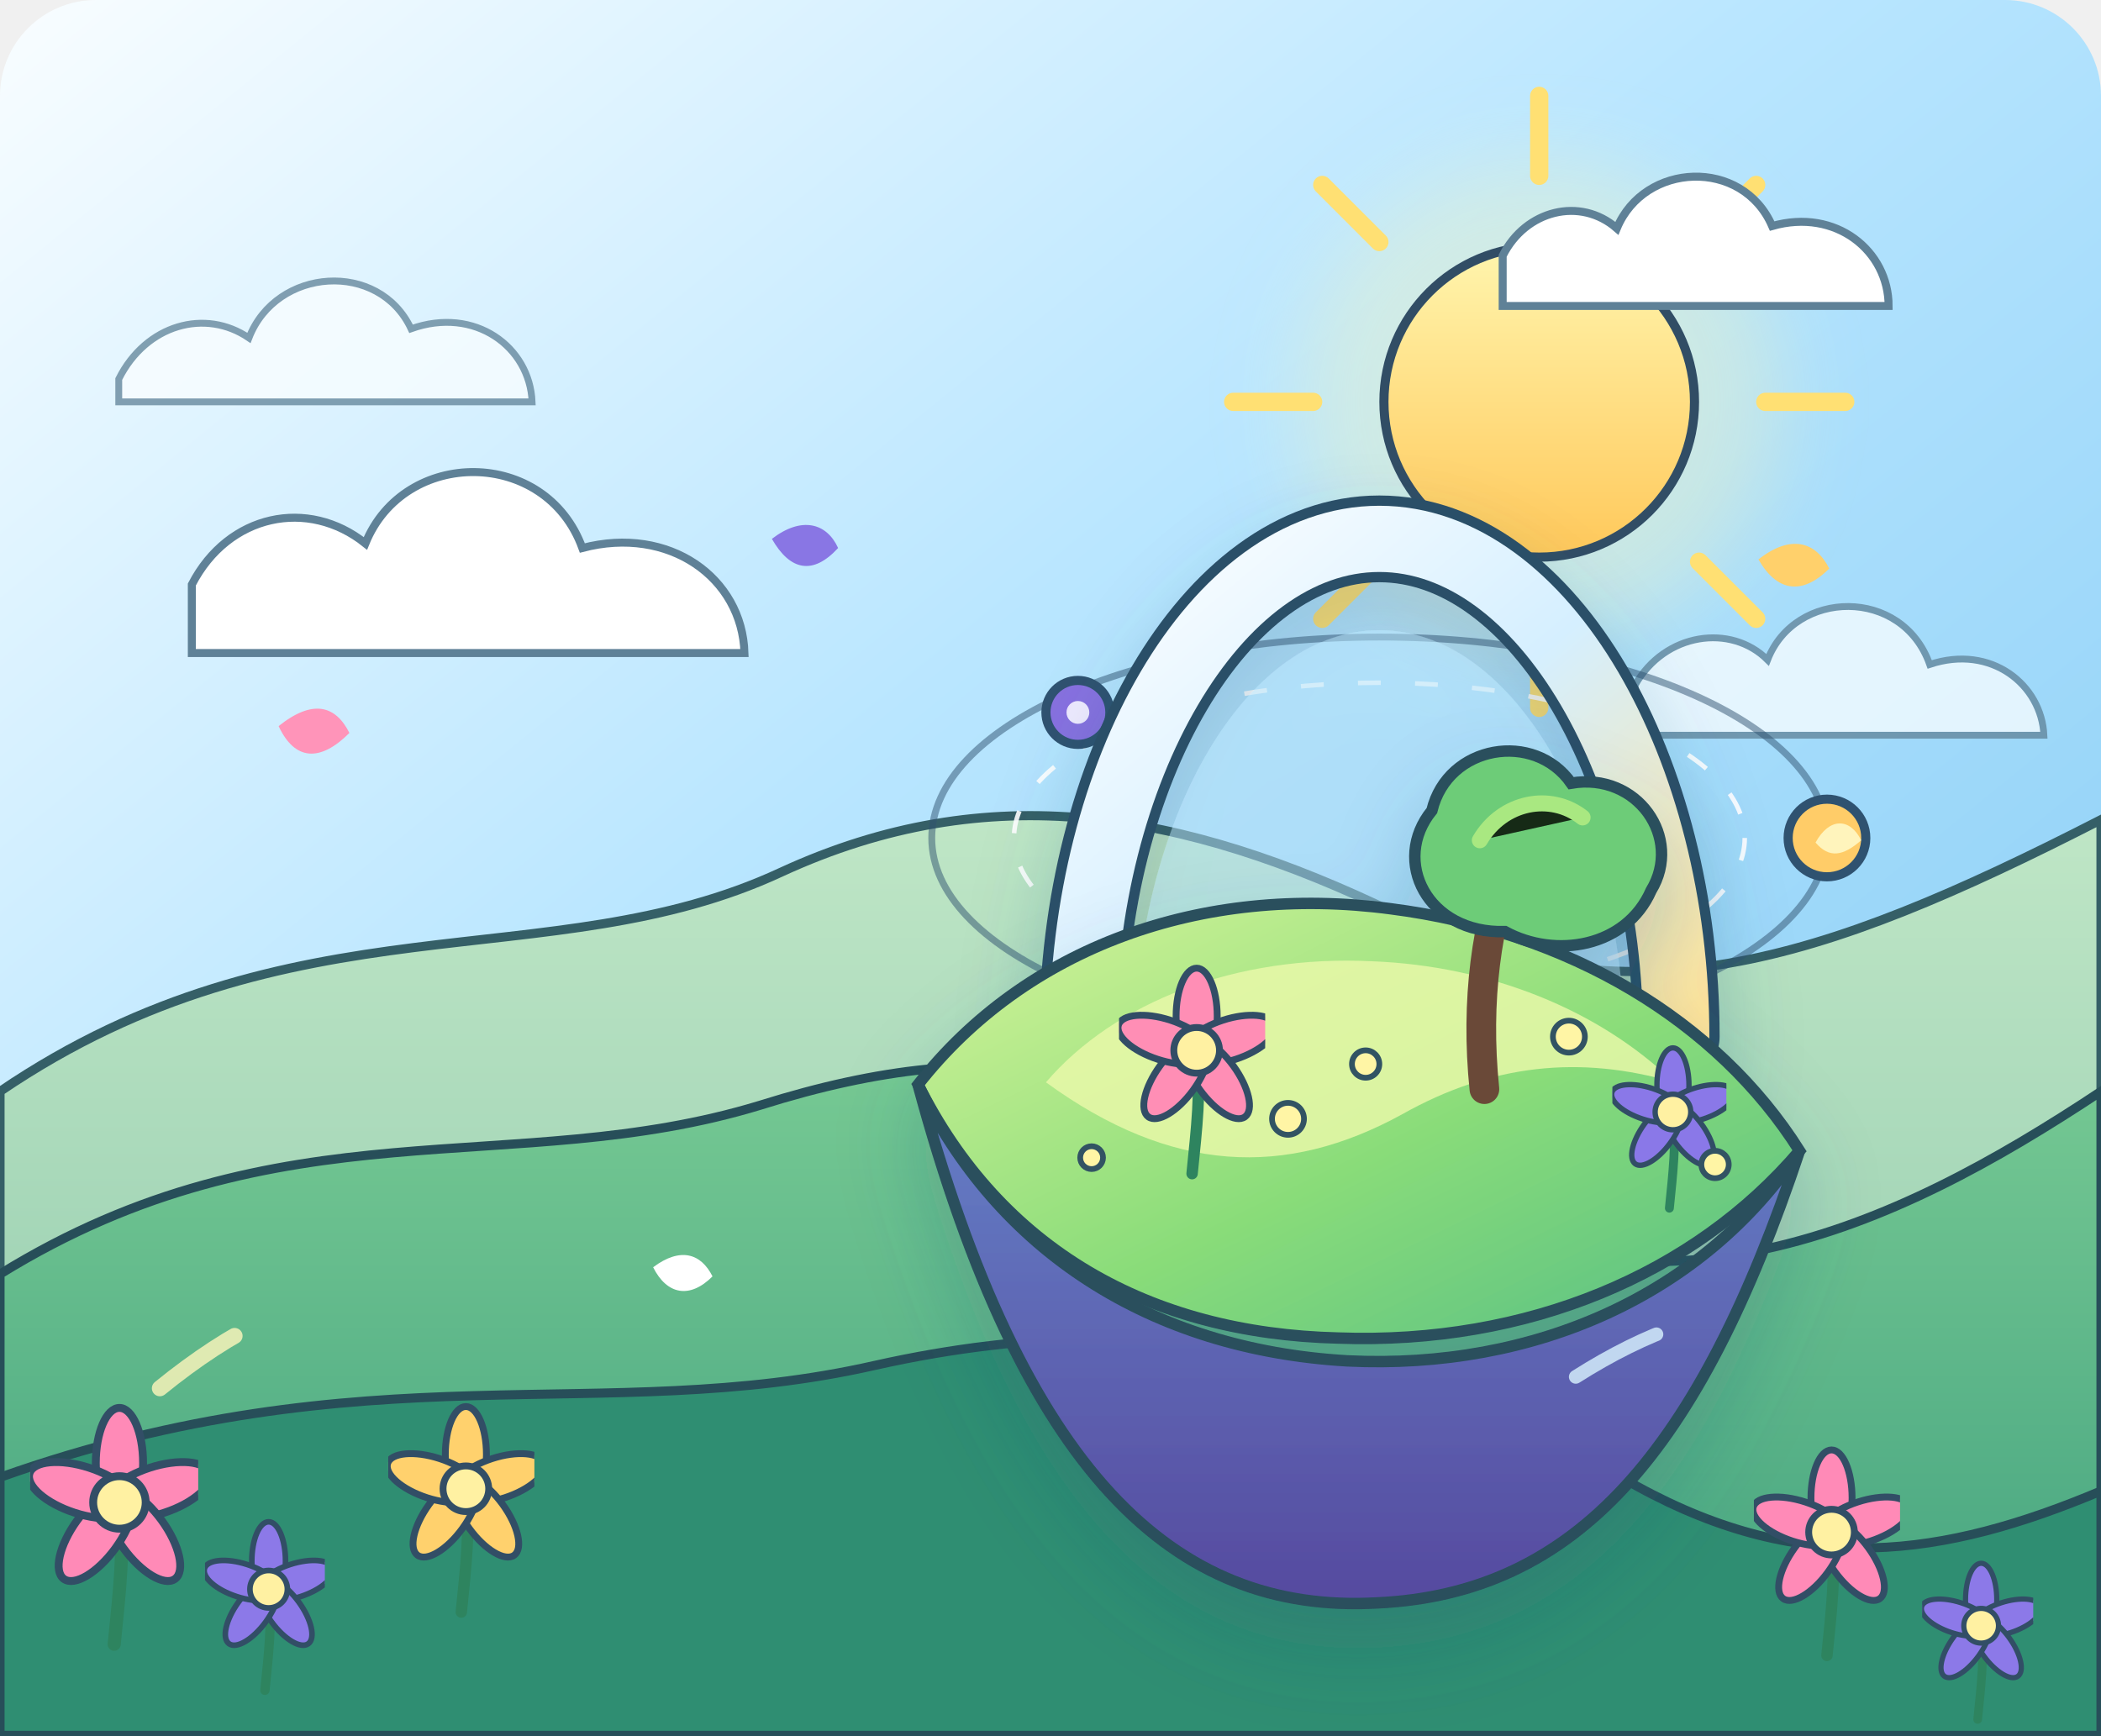
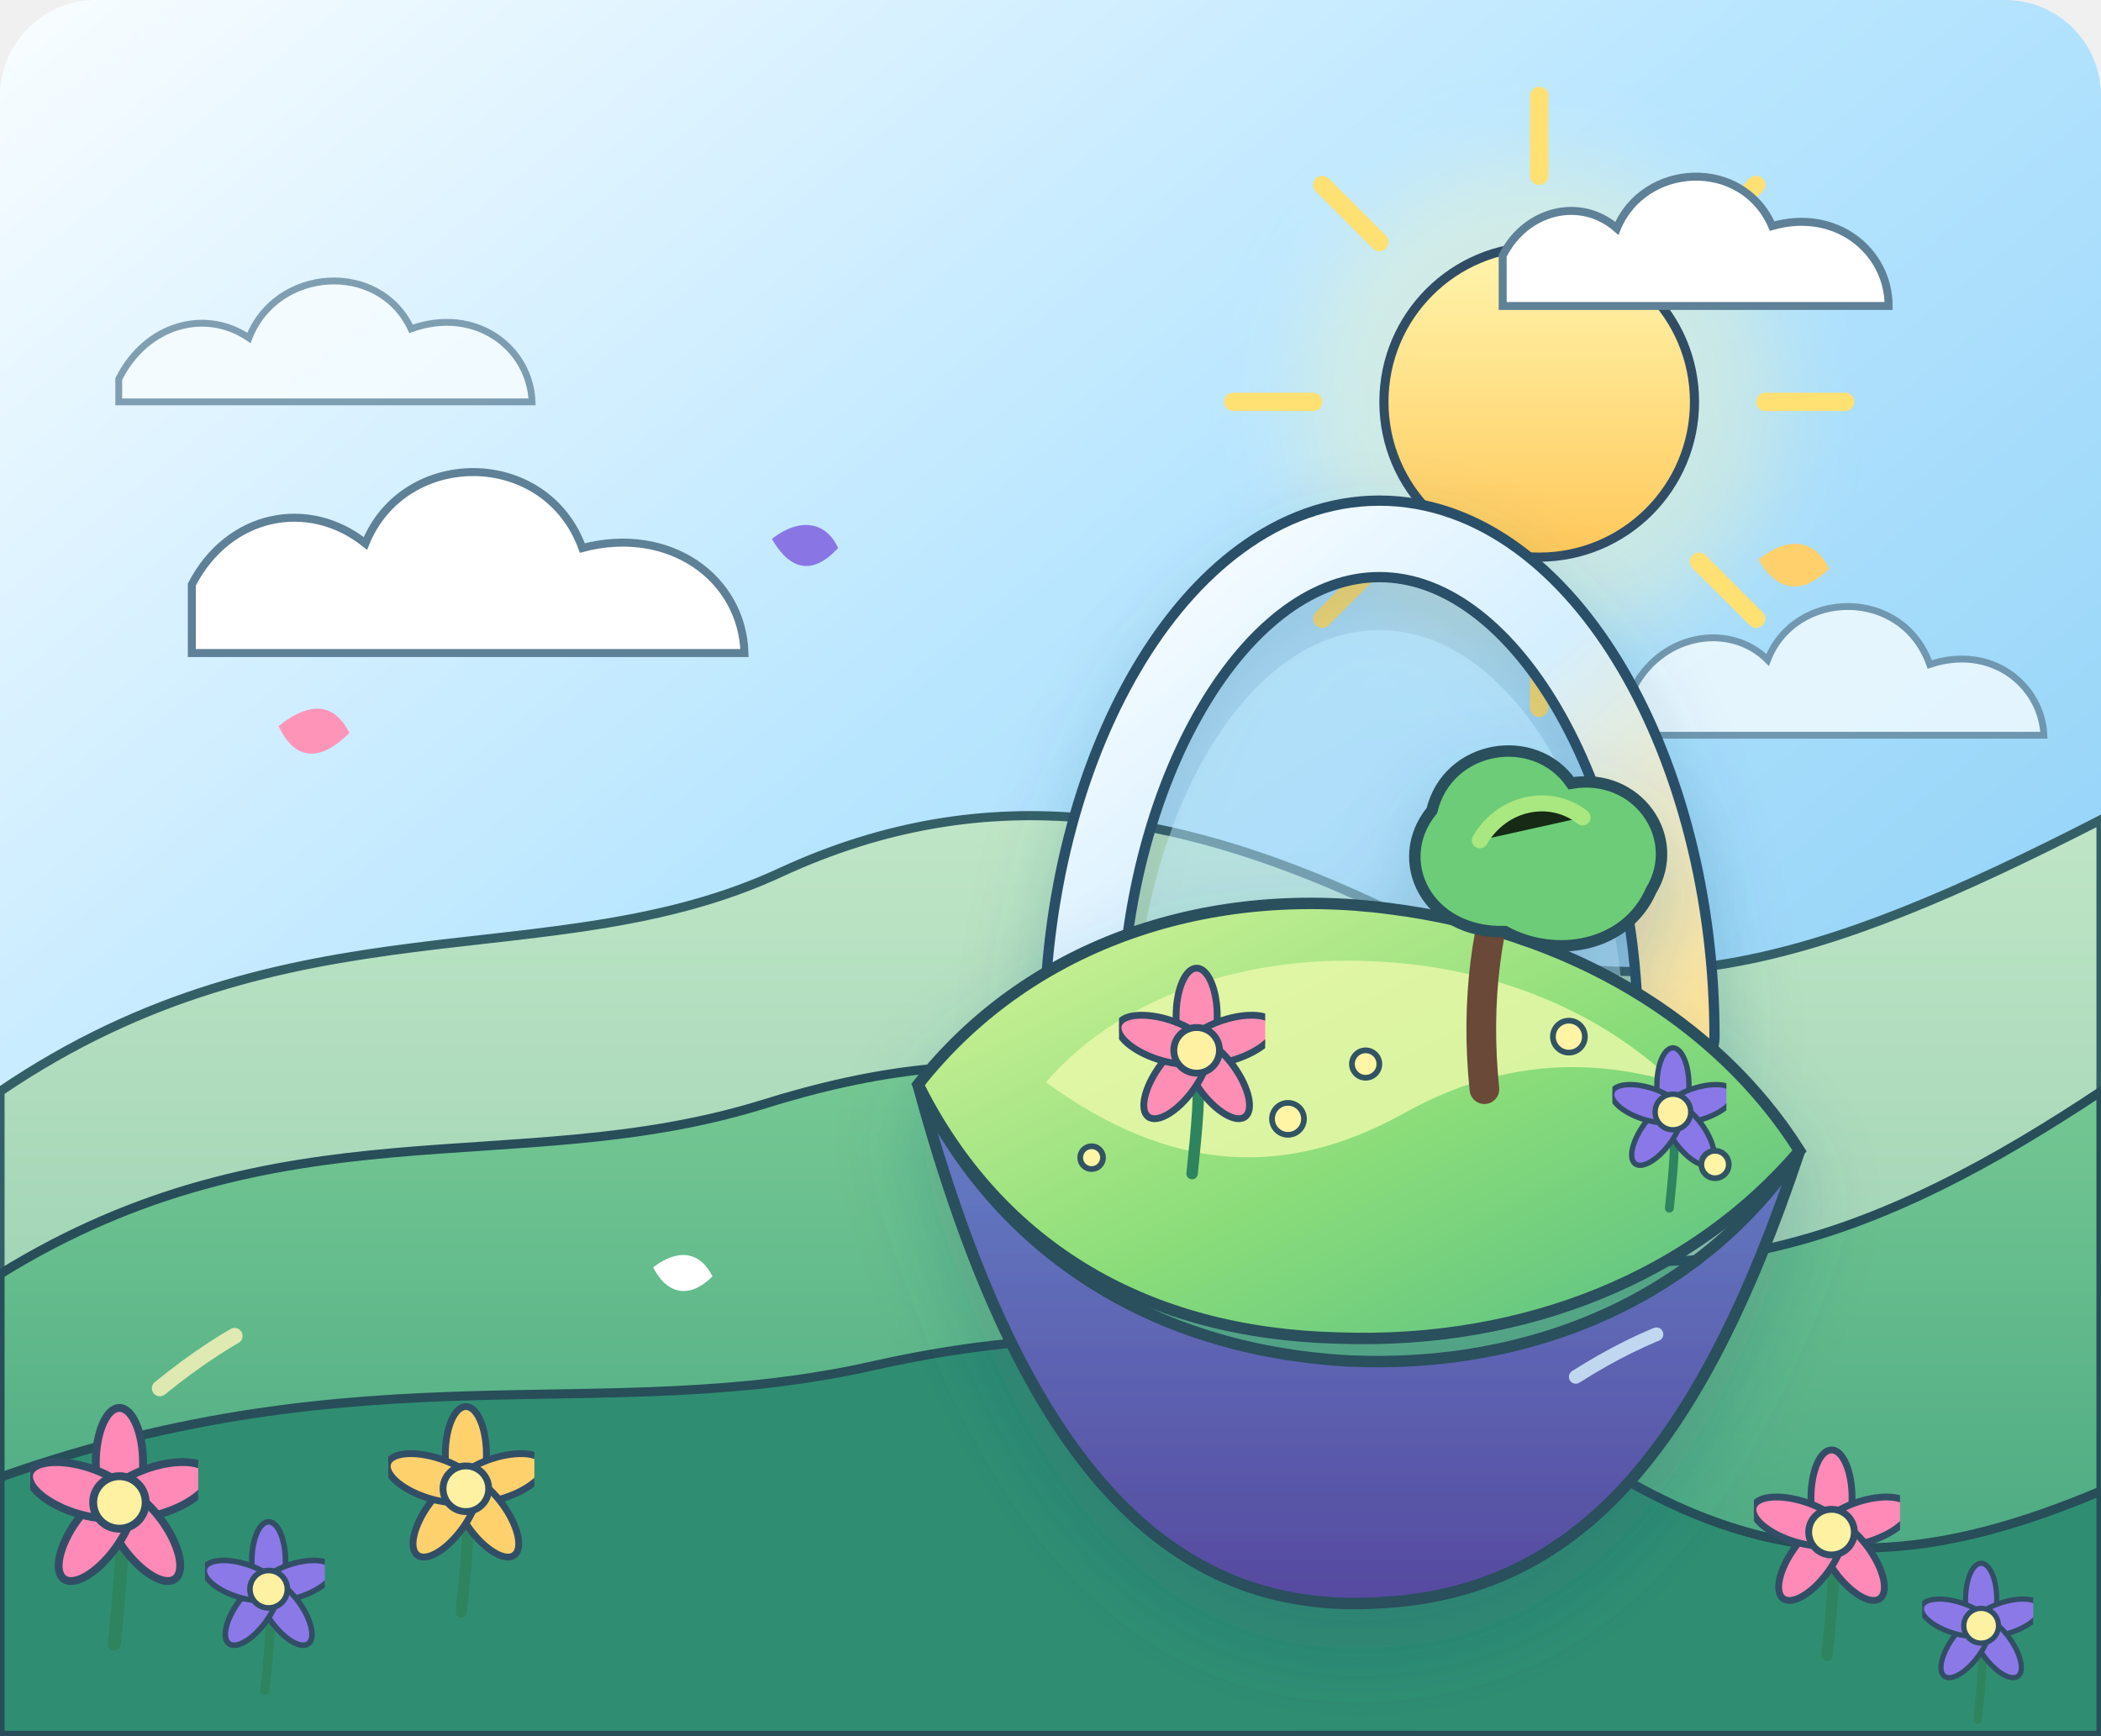
<svg xmlns="http://www.w3.org/2000/svg" viewBox="0 0 920 760" role="img" aria-labelledby="title desc">
  <defs>
    <linearGradient id="skyWash" x1="0" y1="0" x2="1" y2="1">
      <stop offset="0" stop-color="#f9fdff" />
      <stop offset=".42" stop-color="#b9e6ff" />
      <stop offset="1" stop-color="#7ec8f3" />
    </linearGradient>
    <linearGradient id="sunGlow" x1="0" y1="0" x2="0" y2="1">
      <stop offset="0" stop-color="#fff5ad" />
      <stop offset="1" stop-color="#ffc85a" />
    </linearGradient>
    <linearGradient id="hillFar" x1="0" y1="0" x2="0" y2="1">
      <stop offset="0" stop-color="#bfe6c6" />
      <stop offset="1" stop-color="#86c4a7" />
    </linearGradient>
    <linearGradient id="hillNear" x1="0" y1="0" x2="0" y2="1">
      <stop offset="0" stop-color="#76c993" />
      <stop offset="1" stop-color="#3f9f7e" />
    </linearGradient>
    <linearGradient id="islandTop" x1="0" y1="0" x2="1" y2="1">
      <stop offset="0" stop-color="#d8f59a" />
      <stop offset=".55" stop-color="#89dc79" />
      <stop offset="1" stop-color="#54bd86" />
    </linearGradient>
    <linearGradient id="islandUnder" x1="0" y1="0" x2="0" y2="1">
      <stop offset="0" stop-color="#6580c7" />
      <stop offset="1" stop-color="#564a9f" />
    </linearGradient>
    <linearGradient id="portal" x1="0" y1="0" x2="1" y2="1">
      <stop offset="0" stop-color="#fff" />
      <stop offset=".5" stop-color="#d5efff" />
      <stop offset="1" stop-color="#ffe39a" />
    </linearGradient>
    <filter id="softShadow" x="-40%" y="-40%" width="180%" height="180%">
      <feDropShadow dx="0" dy="18" stdDeviation="18" flood-color="#285b76" flood-opacity=".24" />
    </filter>
    <filter id="sunBlur" x="-100%" y="-100%" width="300%" height="300%">
      <feGaussianBlur stdDeviation="18" />
    </filter>
    <symbol id="flower" viewBox="-32 -38 64 96">
      <path d="M0 54C2 34 4 18 2 0" fill="none" stroke="#2e845f" stroke-width="5" stroke-linecap="round" />
      <g transform="translate(2 0)">
        <ellipse rx="9" ry="21" transform="rotate(0) translate(0 -15)" fill="currentColor" stroke="#324e66" stroke-width="3" />
        <ellipse rx="9" ry="21" transform="rotate(72) translate(0 -15)" fill="currentColor" stroke="#324e66" stroke-width="3" />
        <ellipse rx="9" ry="21" transform="rotate(144) translate(0 -15)" fill="currentColor" stroke="#324e66" stroke-width="3" />
        <ellipse rx="9" ry="21" transform="rotate(216) translate(0 -15)" fill="currentColor" stroke="#324e66" stroke-width="3" />
        <ellipse rx="9" ry="21" transform="rotate(288) translate(0 -15)" fill="currentColor" stroke="#324e66" stroke-width="3" />
        <circle r="10" fill="#fff1a2" stroke="#324e66" stroke-width="3" />
      </g>
    </symbol>
    <style>
      #cloudFar{animation:cloudFar 30s ease-in-out infinite alternate;transform-box:fill-box;transform-origin:center}
      #cloudNear{animation:cloudNear 22s ease-in-out infinite alternate;transform-box:fill-box;transform-origin:center}
      #sun{animation:sun 6s ease-in-out infinite;transform-box:fill-box;transform-origin:center}
      #orbit{animation:orbit 18s ease-in-out infinite;transform-box:fill-box;transform-origin:center}
      .seed{animation:seed 9s linear infinite;transform-box:fill-box;transform-origin:center}.seed.two{animation-duration:12s;animation-direction:reverse}.seed.three{animation-duration:7.5s}
      #garden{animation:garden 7s ease-in-out infinite;transform-box:fill-box;transform-origin:center}
      #tree{animation:tree 5.8s ease-in-out infinite;transform-box:fill-box;transform-origin:center bottom}
      .flower-a{animation:flowerA 3.8s ease-in-out infinite;transform-box:fill-box;transform-origin:center bottom}.flower-b{animation:flowerB 4.4s ease-in-out infinite;transform-box:fill-box;transform-origin:center bottom}
      .petal{transform-box:fill-box;transform-origin:center}.p1{animation:p1 9s ease-in-out infinite}.p2{animation:p2 11s ease-in-out infinite 1.2s}.p3{animation:p3 8s ease-in-out infinite .4s}.p4{animation:p4 10s ease-in-out infinite 2s}
      .breeze{stroke-dasharray:40 180;stroke-dashoffset:220;animation:breeze 5s linear infinite}.breeze.late{animation-delay:1.8s}
      @keyframes cloudFar{from{transform:translate(-18px,0)}to{transform:translate(24px,-5px)}}
      @keyframes cloudNear{from{transform:translate(15px,2px)}to{transform:translate(-28px,-7px)}}
      @keyframes sun{0%,100%{transform:scale(1)}50%{transform:scale(1.035)}}
      @keyframes orbit{0%,100%{transform:rotate(-3deg) translateY(0)}50%{transform:rotate(4deg) translateY(-8px)}}
      @keyframes seed{to{rotate:360deg}}
      @keyframes garden{0%,100%{transform:translateY(0) rotate(-.4deg)}50%{transform:translateY(-12px) rotate(.7deg)}}
      @keyframes tree{0%,100%{transform:rotate(-2deg)}50%{transform:rotate(4.5deg)}}
      @keyframes flowerA{0%,100%{transform:rotate(-5deg)}50%{transform:rotate(7deg)}}
      @keyframes flowerB{0%,100%{transform:rotate(4deg)}50%{transform:rotate(-8deg)}}
      @keyframes p1{0%,100%{transform:translate(0,0) rotate(0);opacity:.45}50%{transform:translate(84px,42px) rotate(170deg);opacity:1}}
      @keyframes p2{0%,100%{transform:translate(0,0) rotate(0);opacity:.5}50%{transform:translate(-74px,54px) rotate(-160deg);opacity:1}}
      @keyframes p3{0%,100%{transform:translate(0,0) rotate(0);opacity:.4}50%{transform:translate(-65px,62px) rotate(190deg);opacity:1}}
      @keyframes p4{0%,100%{transform:translate(0,0) rotate(0);opacity:.3}50%{transform:translate(74px,-34px) rotate(180deg);opacity:.9}}
      @keyframes breeze{to{stroke-dashoffset:-220}}
      @media(prefers-reduced-motion:reduce){*{animation:none!important}}
    </style>
  </defs>
  <rect width="920" height="760" rx="42" fill="url(#skyWash)" />
  <g id="sun">
    <circle cx="674" cy="176" r="105" fill="#fff7b6" opacity=".34" filter="url(#sunBlur)" />
    <circle cx="674" cy="176" r="68" fill="url(#sunGlow)" stroke="#314d65" stroke-width="4" />
    <path d="M674 77V42M674 310v-35M575 176h-35M808 176h-35M604 106l-25-25M769 271l-25-25M744 106l25-25M579 271l25-25" stroke="#ffe073" stroke-width="8" stroke-linecap="round" />
  </g>
  <g id="cloudFar" fill="#fafdff" stroke="#5f8197" stroke-width="3" opacity=".75">
    <path d="M52 166c12-24 38-31 57-18 12-31 57-34 71-4 28-10 52 8 53 32H52Z" />
    <path d="M716 300c13-23 42-27 58-11 12-31 59-32 71 2 27-9 49 9 50 31H716Z" />
  </g>
  <g id="cloudNear" fill="#fff" stroke="#5f8197" stroke-width="3.5">
    <path d="M84 256c16-31 51-38 76-18 17-42 79-42 95 2 38-10 70 13 71 46H84Z" />
    <path d="M658 112c10-20 34-26 50-12 12-29 55-31 68-1 28-8 51 11 51 35H658Z" />
  </g>
  <path d="M0 478C128 391 241 429 342 382c91-42 176-27 269 18 102 49 184 23 309-41v401H0Z" fill="url(#hillFar)" stroke="#355f67" stroke-width="4" />
  <path d="M0 558c123-76 225-41 333-74 105-33 172-17 274 38 119 64 221 17 313-44v282H0Z" fill="url(#hillNear)" stroke="#274e59" stroke-width="4" />
  <path d="M0 647c161-57 264-22 383-49 138-31 245 3 334 53 73 40 134 31 203 2v107H0Z" fill="#2f8e72" stroke="#274e59" stroke-width="4" />
-   <g transform="translate(604 367)">
-     <g id="orbit">
-       <ellipse rx="196" ry="88" fill="none" stroke="#2f5270" stroke-width="3" opacity=".5" />
-       <ellipse rx="160" ry="68" fill="none" stroke="#fff" stroke-width="2" stroke-dasharray="10 15" opacity=".9" />
-       <g transform="translate(196 0)">
-         <circle r="17" fill="#ffcc68" stroke="#2f5270" stroke-width="4" />
-         <path d="M-5 2c6-11 15-11 20-1-8 7-14 8-20 1Z" fill="#fff4bc" />
-       </g>
-       <g transform="translate(-132 -55)">
-         <circle r="14" fill="#8771df" stroke="#2f5270" stroke-width="4" />
-         <circle r="5" fill="#efeaff" />
-       </g>
-       <g transform="translate(70 76)">
-         <circle r="13" fill="#62cba0" stroke="#2f5270" stroke-width="4" />
-         <path d="M0-8v16M-8 0H8" stroke="#ecfff7" stroke-width="3" stroke-linecap="round" />
-       </g>
-     </g>
-   </g>
  <g filter="url(#softShadow)">
    <path d="M474 454c0-116 58-218 130-218s130 102 130 218" fill="none" stroke="#2c4f67" stroke-width="38" stroke-linecap="round" />
    <path d="M474 454c0-116 58-218 130-218s130 102 130 218" fill="none" stroke="url(#portal)" stroke-width="29" stroke-linecap="round" />
    <path d="M497 444c5-91 50-168 107-168s102 77 107 168" fill="#b9e7ff" opacity=".46" />
  </g>
  <g id="garden" filter="url(#softShadow)">
    <path d="M402 475c47-60 124-88 207-77 78 10 143 49 179 106-46 54-119 85-202 82-83-2-148-39-184-111Z" fill="url(#islandTop)" stroke="#294f5d" stroke-width="5" />
    <path d="M402 475c35 73 102 116 188 121 82 4 156-29 198-92-44 132-98 194-185 198-89 5-155-57-201-227Z" fill="url(#islandUnder)" stroke="#294f5d" stroke-width="5" />
    <path d="M458 474c30-35 83-56 143-53 51 2 99 21 132 53-41-12-80-8-119 14-51 28-101 26-156-14Z" fill="#eaf9a9" opacity=".82" />
    <g transform="translate(650 384)">
      <g id="tree">
        <path d="M0 93c-4-39 1-74 12-102" stroke="#6a4a37" stroke-width="13" stroke-linecap="round" />
        <path d="M9 24c-34 1-50-31-32-53 7-29 45-35 61-12 29-5 49 24 35 47-11 25-42 30-64 18Z" fill="#6dcc78" stroke="#294f5d" stroke-width="5" />
        <path d="M-2-16c10-17 31-21 45-10" stroke="#b8ef83" stroke-width="7" stroke-linecap="round" opacity=".8" />
      </g>
    </g>
    <g transform="translate(522 460)">
      <g class="flower-a" style="color:#ff8eb5">
        <use href="#flower" x="-32" y="-38" width="64" height="96" />
      </g>
    </g>
    <g transform="translate(731 487) scale(.78)">
      <g class="flower-b" style="color:#8a78e8">
        <use href="#flower" x="-32" y="-38" width="64" height="96" />
      </g>
    </g>
    <g fill="#fff5a5" stroke="#315264" stroke-width="2.5">
      <circle cx="564" cy="490" r="7" />
      <circle cx="598" cy="466" r="6" />
      <circle cx="687" cy="454" r="7" />
      <circle cx="751" cy="510" r="6" />
      <circle cx="478" cy="507" r="5" />
    </g>
  </g>
  <g transform="translate(50 658) scale(1.15)">
    <g class="flower-a" style="color:#ff8ab7">
      <use href="#flower" x="-32" y="-38" width="64" height="96" />
    </g>
  </g>
  <g transform="translate(116 696) scale(.82)">
    <g class="flower-b" style="color:#8c79e8">
      <use href="#flower" x="-32" y="-38" width="64" height="96" />
    </g>
  </g>
  <g transform="translate(202 652)">
    <g class="flower-a" style="color:#ffd16d">
      <use href="#flower" x="-32" y="-38" width="64" height="96" />
    </g>
  </g>
  <g transform="translate(800 671)">
    <g class="flower-b" style="color:#ff8ab7">
      <use href="#flower" x="-32" y="-38" width="64" height="96" />
    </g>
  </g>
  <g transform="translate(866 712) scale(.76)">
    <g class="flower-a" style="color:#8c79e8">
      <use href="#flower" x="-32" y="-38" width="64" height="96" />
    </g>
  </g>
  <g>
    <path class="petal p1" d="M122 318c15-12 25-9 31 3-13 13-24 12-31-3Z" fill="#ff94b9" />
    <path class="petal p2" d="M338 236c13-10 24-7 29 4-11 12-21 10-29-4Z" fill="#8976e4" />
    <path class="petal p3" d="M770 245c14-11 25-8 31 4-12 12-23 10-31-4Z" fill="#ffd06b" />
    <path class="petal p4" d="M286 555c12-9 21-6 26 4-10 10-20 8-26-4Z" fill="#fff" />
  </g>
  <path class="breeze" d="M70 608c64-52 117-56 167-13" fill="none" stroke="#fff6bc" stroke-width="7" stroke-linecap="round" opacity=".8" />
  <path class="breeze late" d="M690 603c63-40 115-39 160-4" fill="none" stroke="#d9f4ff" stroke-width="6" stroke-linecap="round" opacity=".8" />
</svg>
